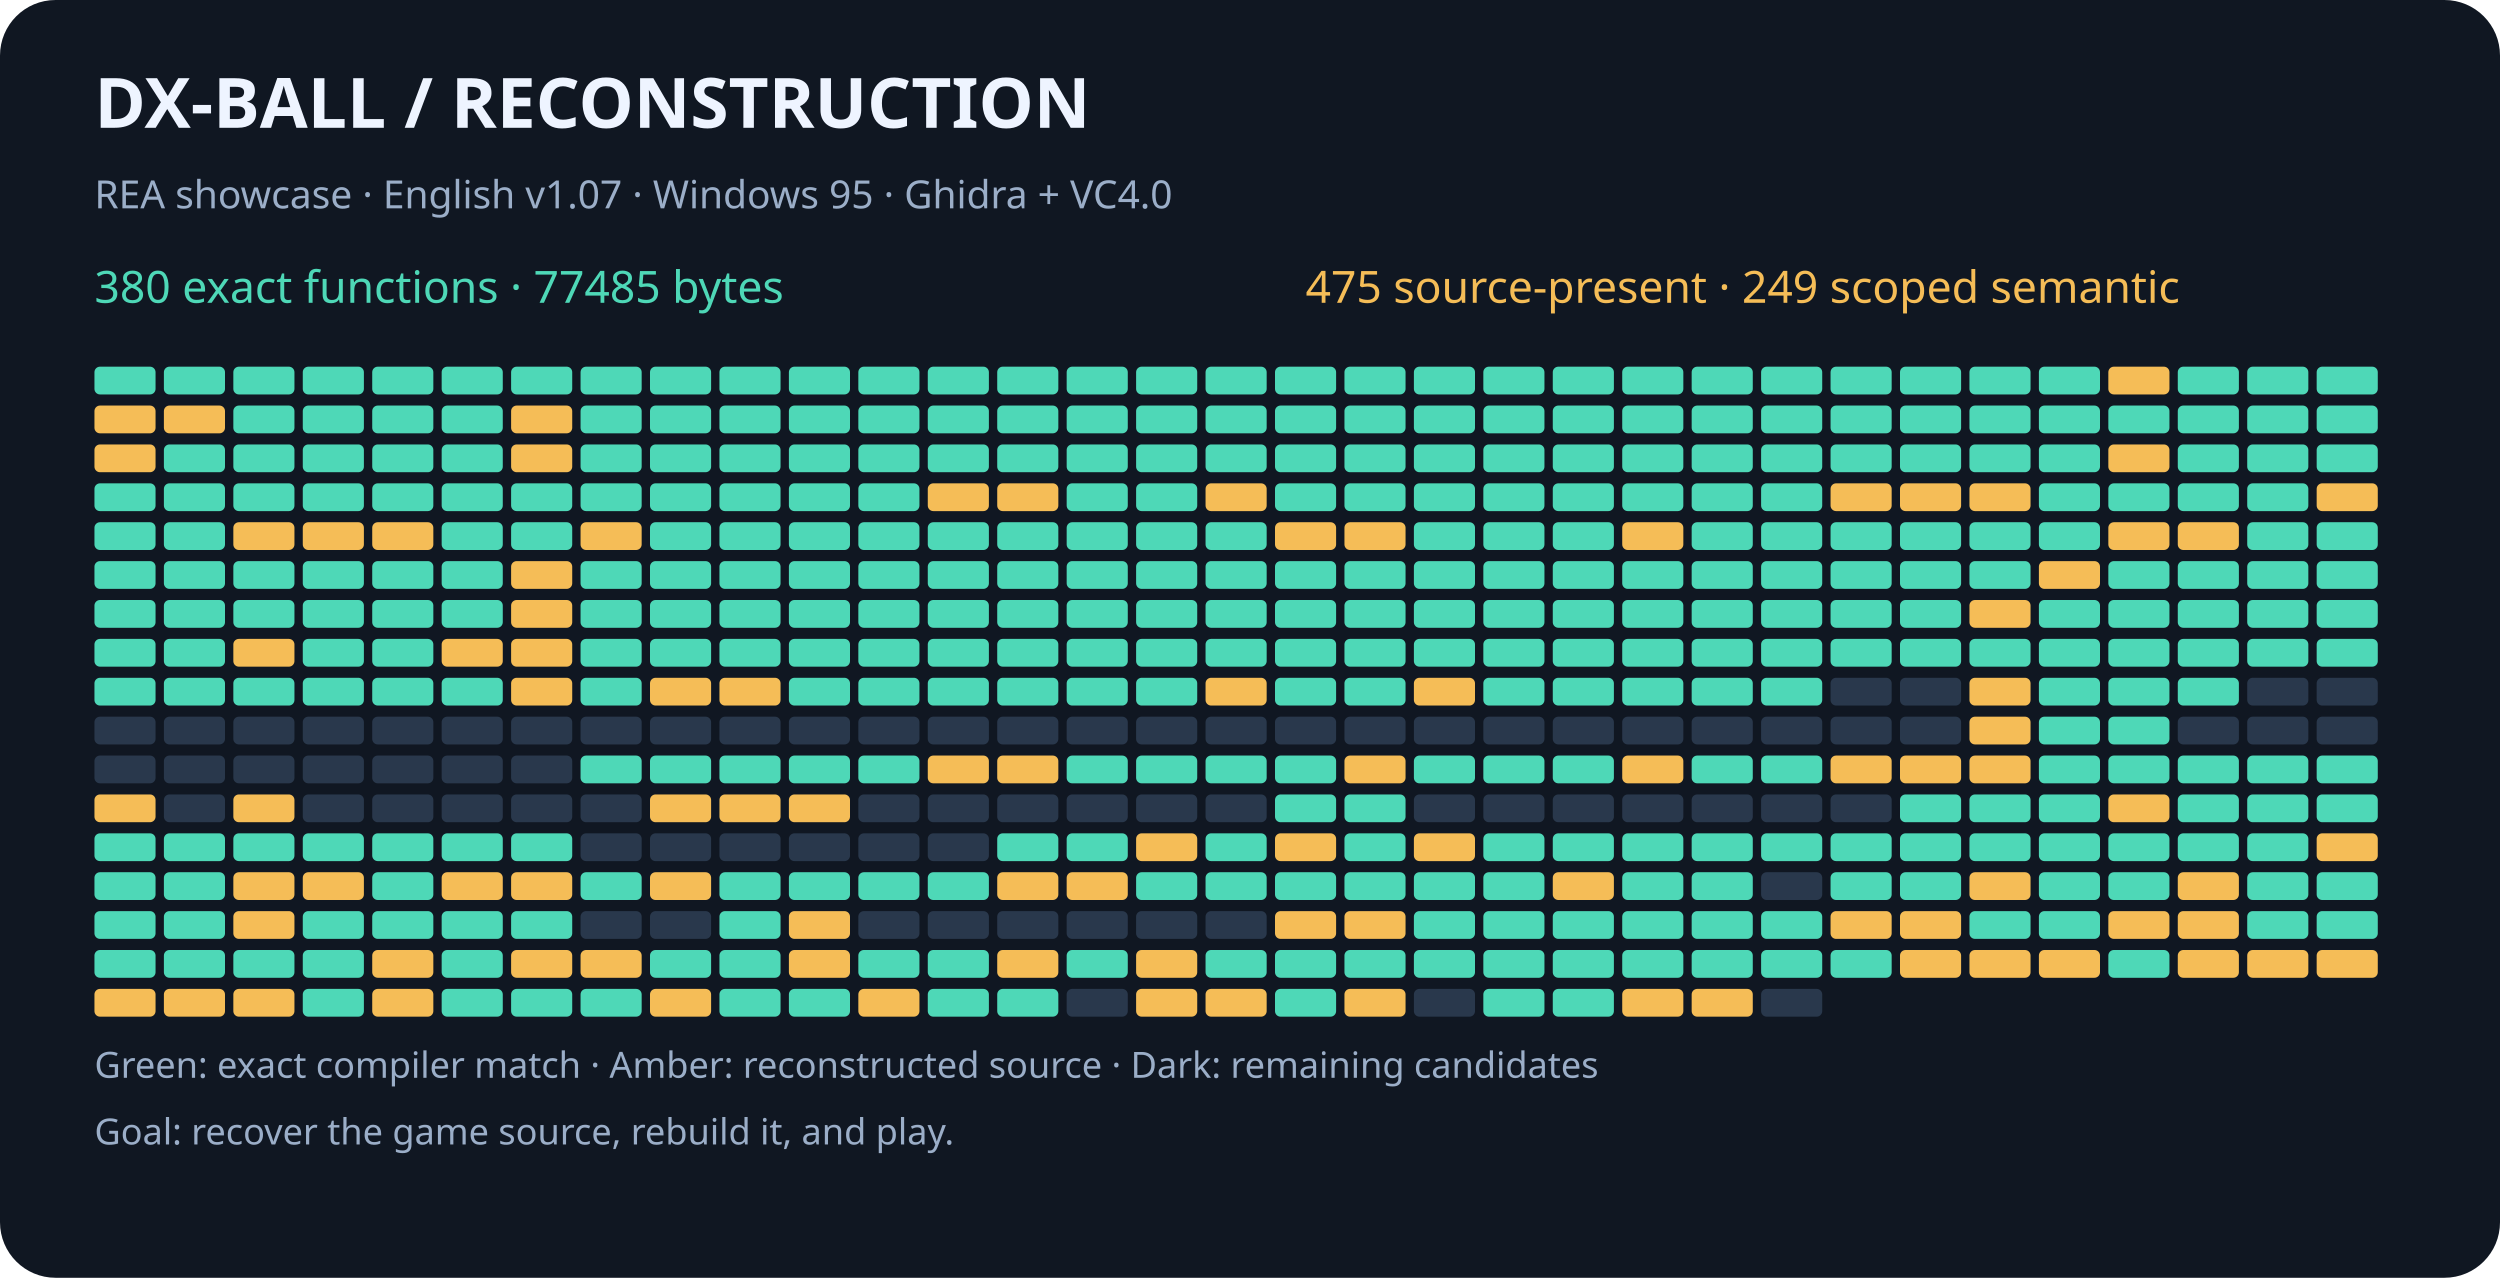
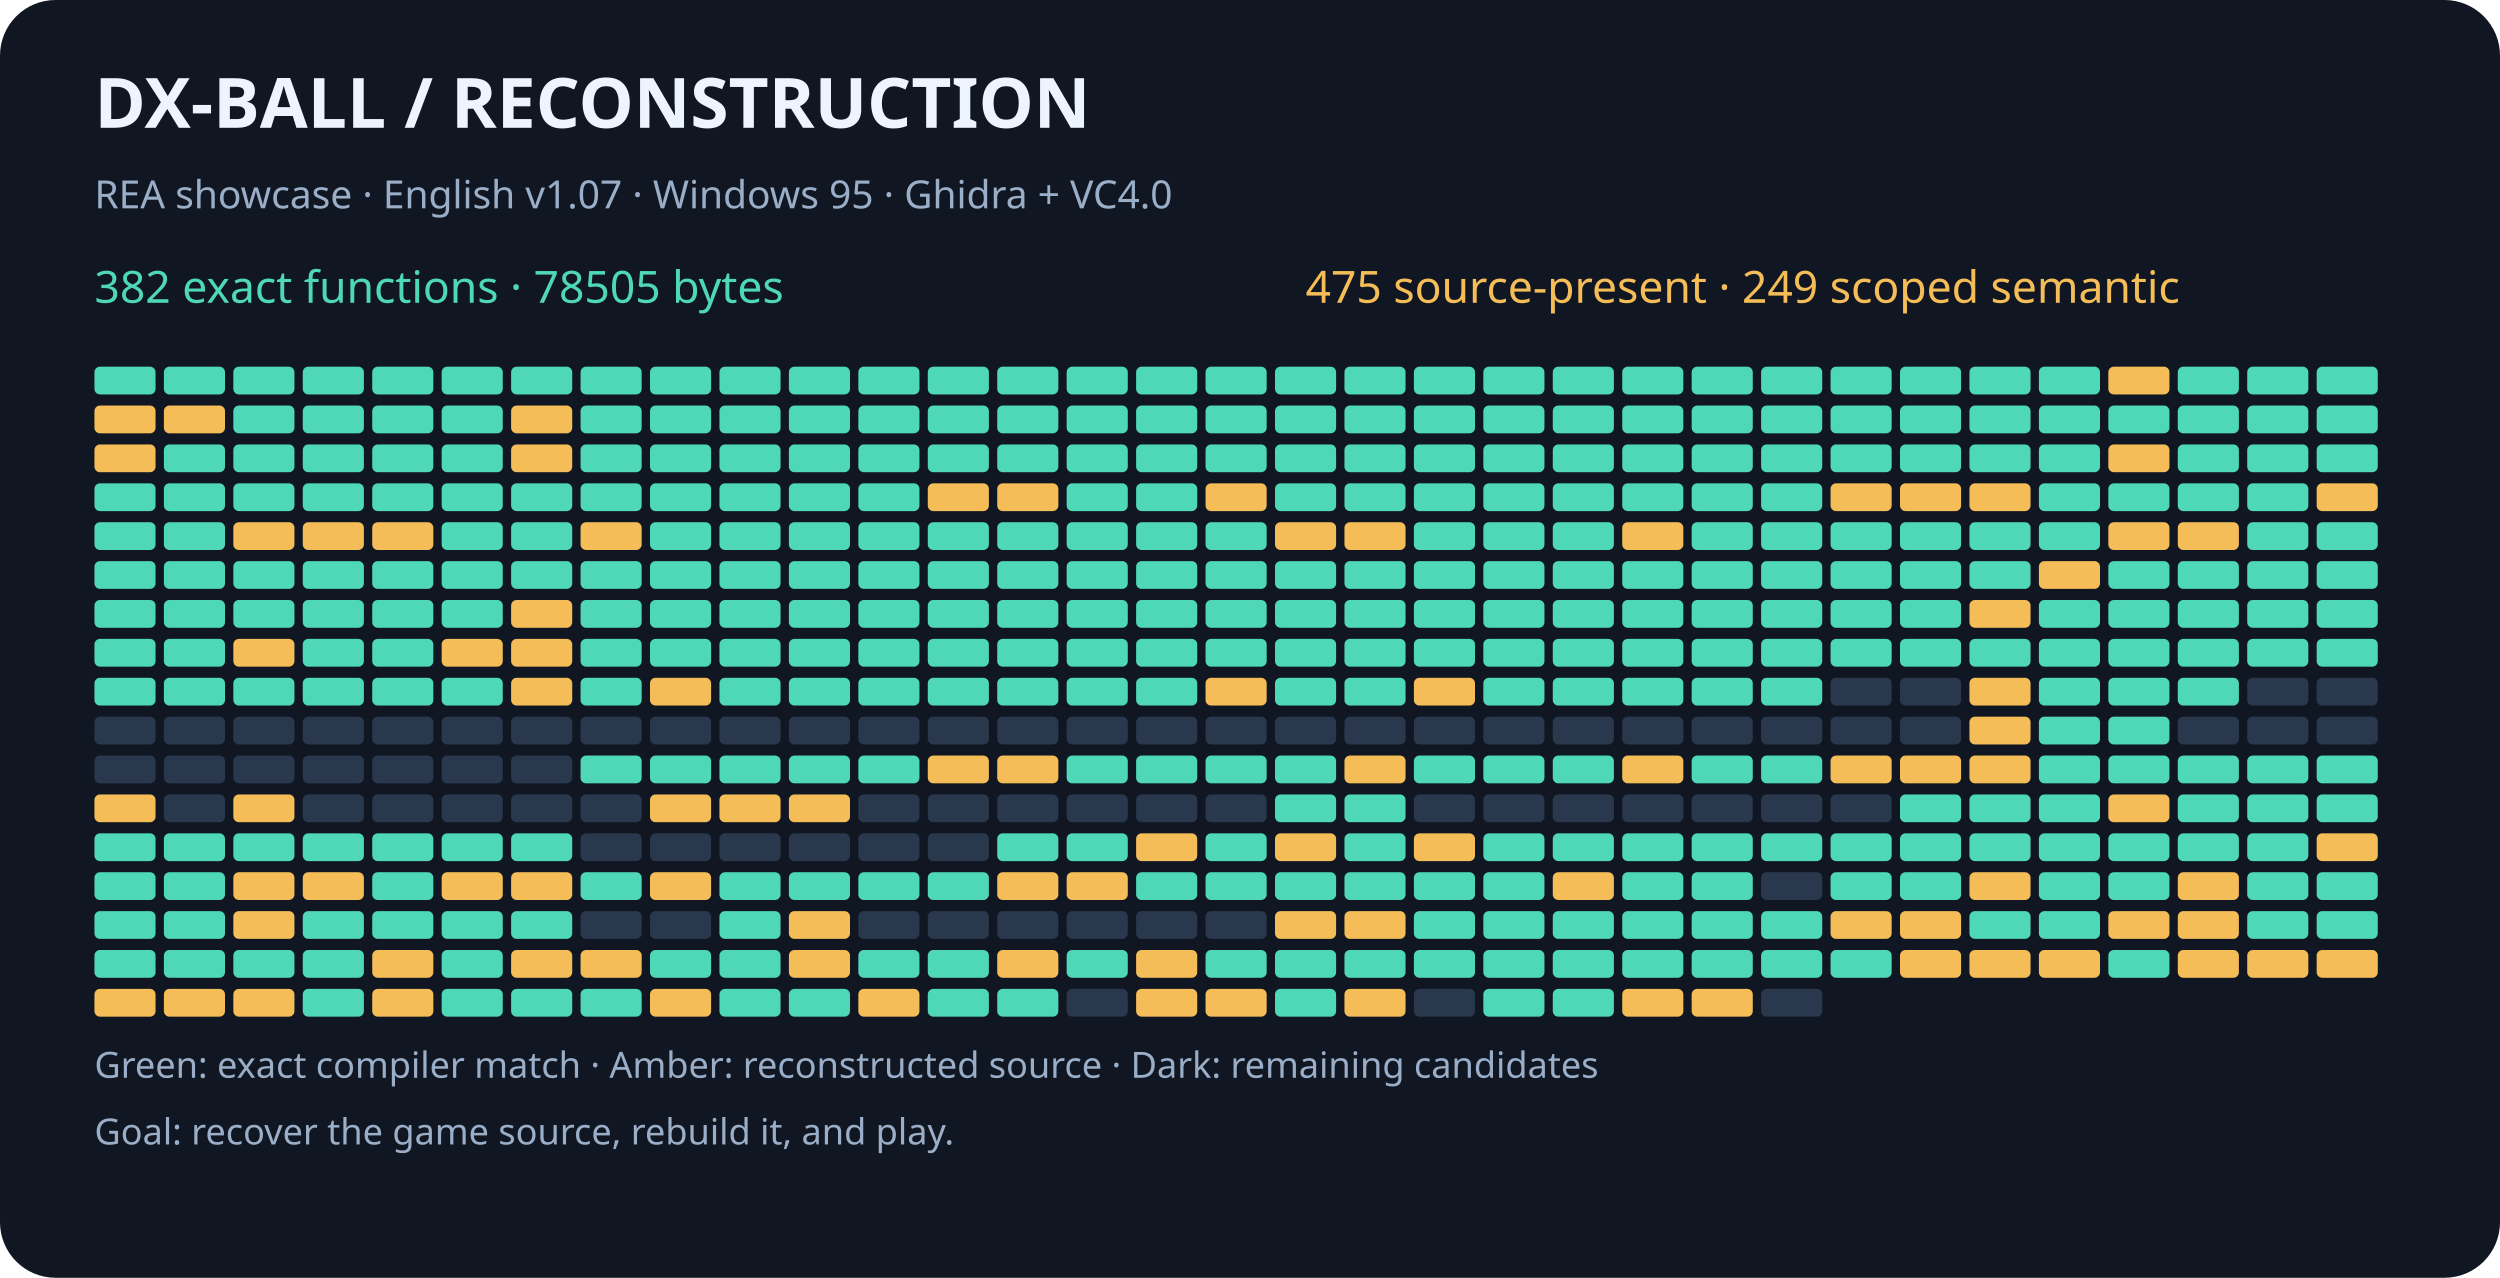
<svg xmlns="http://www.w3.org/2000/svg" width="900" height="460" viewBox="0 0 900 460" role="img" aria-labelledby="title desc">
  <rect width="900" height="460" rx="20" fill="#101722" />
  <g font-family="sans-serif">
    <text x="34" y="46" fill="#eef4ff" font-size="25" font-weight="bold">DX-BALL  /  RECONSTRUCTION</text>
    <text x="34" y="75" fill="#9baec8" font-size="14">REA showcase · English v1.07 · Windows 95 · Ghidra + VC4.0</text>
-     <text x="34" y="109" fill="#4ed8b7" font-size="16">380 exact functions · 77485 bytes</text>
+     <text x="34" y="109" fill="#4ed8b7" font-size="16">382 exact functions · 78505 bytes</text>
    <text x="470" y="109" fill="#f5bd57" font-size="16">475 source-present · 249 scoped semantic</text>
    <rect x="34" y="132" width="22" height="10" rx="2" fill="#4ed8b7" />
    <rect x="59" y="132" width="22" height="10" rx="2" fill="#4ed8b7" />
    <rect x="84" y="132" width="22" height="10" rx="2" fill="#4ed8b7" />
    <rect x="109" y="132" width="22" height="10" rx="2" fill="#4ed8b7" />
    <rect x="134" y="132" width="22" height="10" rx="2" fill="#4ed8b7" />
    <rect x="159" y="132" width="22" height="10" rx="2" fill="#4ed8b7" />
    <rect x="184" y="132" width="22" height="10" rx="2" fill="#4ed8b7" />
    <rect x="209" y="132" width="22" height="10" rx="2" fill="#4ed8b7" />
    <rect x="234" y="132" width="22" height="10" rx="2" fill="#4ed8b7" />
    <rect x="259" y="132" width="22" height="10" rx="2" fill="#4ed8b7" />
    <rect x="284" y="132" width="22" height="10" rx="2" fill="#4ed8b7" />
    <rect x="309" y="132" width="22" height="10" rx="2" fill="#4ed8b7" />
    <rect x="334" y="132" width="22" height="10" rx="2" fill="#4ed8b7" />
    <rect x="359" y="132" width="22" height="10" rx="2" fill="#4ed8b7" />
    <rect x="384" y="132" width="22" height="10" rx="2" fill="#4ed8b7" />
    <rect x="409" y="132" width="22" height="10" rx="2" fill="#4ed8b7" />
    <rect x="434" y="132" width="22" height="10" rx="2" fill="#4ed8b7" />
    <rect x="459" y="132" width="22" height="10" rx="2" fill="#4ed8b7" />
    <rect x="484" y="132" width="22" height="10" rx="2" fill="#4ed8b7" />
    <rect x="509" y="132" width="22" height="10" rx="2" fill="#4ed8b7" />
    <rect x="534" y="132" width="22" height="10" rx="2" fill="#4ed8b7" />
    <rect x="559" y="132" width="22" height="10" rx="2" fill="#4ed8b7" />
    <rect x="584" y="132" width="22" height="10" rx="2" fill="#4ed8b7" />
    <rect x="609" y="132" width="22" height="10" rx="2" fill="#4ed8b7" />
    <rect x="634" y="132" width="22" height="10" rx="2" fill="#4ed8b7" />
    <rect x="659" y="132" width="22" height="10" rx="2" fill="#4ed8b7" />
    <rect x="684" y="132" width="22" height="10" rx="2" fill="#4ed8b7" />
    <rect x="709" y="132" width="22" height="10" rx="2" fill="#4ed8b7" />
    <rect x="734" y="132" width="22" height="10" rx="2" fill="#4ed8b7" />
    <rect x="759" y="132" width="22" height="10" rx="2" fill="#f5bd57" />
    <rect x="784" y="132" width="22" height="10" rx="2" fill="#4ed8b7" />
    <rect x="809" y="132" width="22" height="10" rx="2" fill="#4ed8b7" />
    <rect x="834" y="132" width="22" height="10" rx="2" fill="#4ed8b7" />
    <rect x="34" y="146" width="22" height="10" rx="2" fill="#f5bd57" />
    <rect x="59" y="146" width="22" height="10" rx="2" fill="#f5bd57" />
    <rect x="84" y="146" width="22" height="10" rx="2" fill="#4ed8b7" />
    <rect x="109" y="146" width="22" height="10" rx="2" fill="#4ed8b7" />
    <rect x="134" y="146" width="22" height="10" rx="2" fill="#4ed8b7" />
    <rect x="159" y="146" width="22" height="10" rx="2" fill="#4ed8b7" />
    <rect x="184" y="146" width="22" height="10" rx="2" fill="#f5bd57" />
    <rect x="209" y="146" width="22" height="10" rx="2" fill="#4ed8b7" />
    <rect x="234" y="146" width="22" height="10" rx="2" fill="#4ed8b7" />
    <rect x="259" y="146" width="22" height="10" rx="2" fill="#4ed8b7" />
    <rect x="284" y="146" width="22" height="10" rx="2" fill="#4ed8b7" />
    <rect x="309" y="146" width="22" height="10" rx="2" fill="#4ed8b7" />
    <rect x="334" y="146" width="22" height="10" rx="2" fill="#4ed8b7" />
    <rect x="359" y="146" width="22" height="10" rx="2" fill="#4ed8b7" />
    <rect x="384" y="146" width="22" height="10" rx="2" fill="#4ed8b7" />
    <rect x="409" y="146" width="22" height="10" rx="2" fill="#4ed8b7" />
    <rect x="434" y="146" width="22" height="10" rx="2" fill="#4ed8b7" />
    <rect x="459" y="146" width="22" height="10" rx="2" fill="#4ed8b7" />
    <rect x="484" y="146" width="22" height="10" rx="2" fill="#4ed8b7" />
    <rect x="509" y="146" width="22" height="10" rx="2" fill="#4ed8b7" />
    <rect x="534" y="146" width="22" height="10" rx="2" fill="#4ed8b7" />
    <rect x="559" y="146" width="22" height="10" rx="2" fill="#4ed8b7" />
    <rect x="584" y="146" width="22" height="10" rx="2" fill="#4ed8b7" />
    <rect x="609" y="146" width="22" height="10" rx="2" fill="#4ed8b7" />
    <rect x="634" y="146" width="22" height="10" rx="2" fill="#4ed8b7" />
    <rect x="659" y="146" width="22" height="10" rx="2" fill="#4ed8b7" />
    <rect x="684" y="146" width="22" height="10" rx="2" fill="#4ed8b7" />
    <rect x="709" y="146" width="22" height="10" rx="2" fill="#4ed8b7" />
    <rect x="734" y="146" width="22" height="10" rx="2" fill="#4ed8b7" />
    <rect x="759" y="146" width="22" height="10" rx="2" fill="#4ed8b7" />
    <rect x="784" y="146" width="22" height="10" rx="2" fill="#4ed8b7" />
    <rect x="809" y="146" width="22" height="10" rx="2" fill="#4ed8b7" />
    <rect x="834" y="146" width="22" height="10" rx="2" fill="#4ed8b7" />
    <rect x="34" y="160" width="22" height="10" rx="2" fill="#f5bd57" />
    <rect x="59" y="160" width="22" height="10" rx="2" fill="#4ed8b7" />
    <rect x="84" y="160" width="22" height="10" rx="2" fill="#4ed8b7" />
    <rect x="109" y="160" width="22" height="10" rx="2" fill="#4ed8b7" />
    <rect x="134" y="160" width="22" height="10" rx="2" fill="#4ed8b7" />
    <rect x="159" y="160" width="22" height="10" rx="2" fill="#4ed8b7" />
    <rect x="184" y="160" width="22" height="10" rx="2" fill="#f5bd57" />
    <rect x="209" y="160" width="22" height="10" rx="2" fill="#4ed8b7" />
    <rect x="234" y="160" width="22" height="10" rx="2" fill="#4ed8b7" />
    <rect x="259" y="160" width="22" height="10" rx="2" fill="#4ed8b7" />
    <rect x="284" y="160" width="22" height="10" rx="2" fill="#4ed8b7" />
    <rect x="309" y="160" width="22" height="10" rx="2" fill="#4ed8b7" />
    <rect x="334" y="160" width="22" height="10" rx="2" fill="#4ed8b7" />
    <rect x="359" y="160" width="22" height="10" rx="2" fill="#4ed8b7" />
    <rect x="384" y="160" width="22" height="10" rx="2" fill="#4ed8b7" />
    <rect x="409" y="160" width="22" height="10" rx="2" fill="#4ed8b7" />
    <rect x="434" y="160" width="22" height="10" rx="2" fill="#4ed8b7" />
    <rect x="459" y="160" width="22" height="10" rx="2" fill="#4ed8b7" />
    <rect x="484" y="160" width="22" height="10" rx="2" fill="#4ed8b7" />
    <rect x="509" y="160" width="22" height="10" rx="2" fill="#4ed8b7" />
    <rect x="534" y="160" width="22" height="10" rx="2" fill="#4ed8b7" />
    <rect x="559" y="160" width="22" height="10" rx="2" fill="#4ed8b7" />
    <rect x="584" y="160" width="22" height="10" rx="2" fill="#4ed8b7" />
    <rect x="609" y="160" width="22" height="10" rx="2" fill="#4ed8b7" />
    <rect x="634" y="160" width="22" height="10" rx="2" fill="#4ed8b7" />
    <rect x="659" y="160" width="22" height="10" rx="2" fill="#4ed8b7" />
    <rect x="684" y="160" width="22" height="10" rx="2" fill="#4ed8b7" />
    <rect x="709" y="160" width="22" height="10" rx="2" fill="#4ed8b7" />
    <rect x="734" y="160" width="22" height="10" rx="2" fill="#4ed8b7" />
    <rect x="759" y="160" width="22" height="10" rx="2" fill="#f5bd57" />
    <rect x="784" y="160" width="22" height="10" rx="2" fill="#4ed8b7" />
    <rect x="809" y="160" width="22" height="10" rx="2" fill="#4ed8b7" />
    <rect x="834" y="160" width="22" height="10" rx="2" fill="#4ed8b7" />
    <rect x="34" y="174" width="22" height="10" rx="2" fill="#4ed8b7" />
    <rect x="59" y="174" width="22" height="10" rx="2" fill="#4ed8b7" />
    <rect x="84" y="174" width="22" height="10" rx="2" fill="#4ed8b7" />
    <rect x="109" y="174" width="22" height="10" rx="2" fill="#4ed8b7" />
    <rect x="134" y="174" width="22" height="10" rx="2" fill="#4ed8b7" />
    <rect x="159" y="174" width="22" height="10" rx="2" fill="#4ed8b7" />
    <rect x="184" y="174" width="22" height="10" rx="2" fill="#4ed8b7" />
    <rect x="209" y="174" width="22" height="10" rx="2" fill="#4ed8b7" />
    <rect x="234" y="174" width="22" height="10" rx="2" fill="#4ed8b7" />
    <rect x="259" y="174" width="22" height="10" rx="2" fill="#4ed8b7" />
    <rect x="284" y="174" width="22" height="10" rx="2" fill="#4ed8b7" />
    <rect x="309" y="174" width="22" height="10" rx="2" fill="#4ed8b7" />
    <rect x="334" y="174" width="22" height="10" rx="2" fill="#f5bd57" />
    <rect x="359" y="174" width="22" height="10" rx="2" fill="#f5bd57" />
    <rect x="384" y="174" width="22" height="10" rx="2" fill="#4ed8b7" />
    <rect x="409" y="174" width="22" height="10" rx="2" fill="#4ed8b7" />
    <rect x="434" y="174" width="22" height="10" rx="2" fill="#f5bd57" />
    <rect x="459" y="174" width="22" height="10" rx="2" fill="#4ed8b7" />
    <rect x="484" y="174" width="22" height="10" rx="2" fill="#4ed8b7" />
    <rect x="509" y="174" width="22" height="10" rx="2" fill="#4ed8b7" />
    <rect x="534" y="174" width="22" height="10" rx="2" fill="#4ed8b7" />
    <rect x="559" y="174" width="22" height="10" rx="2" fill="#4ed8b7" />
    <rect x="584" y="174" width="22" height="10" rx="2" fill="#4ed8b7" />
    <rect x="609" y="174" width="22" height="10" rx="2" fill="#4ed8b7" />
    <rect x="634" y="174" width="22" height="10" rx="2" fill="#4ed8b7" />
    <rect x="659" y="174" width="22" height="10" rx="2" fill="#f5bd57" />
    <rect x="684" y="174" width="22" height="10" rx="2" fill="#f5bd57" />
    <rect x="709" y="174" width="22" height="10" rx="2" fill="#f5bd57" />
    <rect x="734" y="174" width="22" height="10" rx="2" fill="#4ed8b7" />
    <rect x="759" y="174" width="22" height="10" rx="2" fill="#4ed8b7" />
    <rect x="784" y="174" width="22" height="10" rx="2" fill="#4ed8b7" />
    <rect x="809" y="174" width="22" height="10" rx="2" fill="#4ed8b7" />
    <rect x="834" y="174" width="22" height="10" rx="2" fill="#f5bd57" />
    <rect x="34" y="188" width="22" height="10" rx="2" fill="#4ed8b7" />
    <rect x="59" y="188" width="22" height="10" rx="2" fill="#4ed8b7" />
    <rect x="84" y="188" width="22" height="10" rx="2" fill="#f5bd57" />
    <rect x="109" y="188" width="22" height="10" rx="2" fill="#f5bd57" />
    <rect x="134" y="188" width="22" height="10" rx="2" fill="#f5bd57" />
    <rect x="159" y="188" width="22" height="10" rx="2" fill="#4ed8b7" />
    <rect x="184" y="188" width="22" height="10" rx="2" fill="#4ed8b7" />
    <rect x="209" y="188" width="22" height="10" rx="2" fill="#f5bd57" />
    <rect x="234" y="188" width="22" height="10" rx="2" fill="#4ed8b7" />
    <rect x="259" y="188" width="22" height="10" rx="2" fill="#4ed8b7" />
    <rect x="284" y="188" width="22" height="10" rx="2" fill="#4ed8b7" />
    <rect x="309" y="188" width="22" height="10" rx="2" fill="#4ed8b7" />
    <rect x="334" y="188" width="22" height="10" rx="2" fill="#4ed8b7" />
    <rect x="359" y="188" width="22" height="10" rx="2" fill="#4ed8b7" />
    <rect x="384" y="188" width="22" height="10" rx="2" fill="#4ed8b7" />
    <rect x="409" y="188" width="22" height="10" rx="2" fill="#4ed8b7" />
    <rect x="434" y="188" width="22" height="10" rx="2" fill="#4ed8b7" />
    <rect x="459" y="188" width="22" height="10" rx="2" fill="#f5bd57" />
    <rect x="484" y="188" width="22" height="10" rx="2" fill="#f5bd57" />
    <rect x="509" y="188" width="22" height="10" rx="2" fill="#4ed8b7" />
    <rect x="534" y="188" width="22" height="10" rx="2" fill="#4ed8b7" />
    <rect x="559" y="188" width="22" height="10" rx="2" fill="#4ed8b7" />
    <rect x="584" y="188" width="22" height="10" rx="2" fill="#f5bd57" />
    <rect x="609" y="188" width="22" height="10" rx="2" fill="#4ed8b7" />
    <rect x="634" y="188" width="22" height="10" rx="2" fill="#4ed8b7" />
    <rect x="659" y="188" width="22" height="10" rx="2" fill="#4ed8b7" />
    <rect x="684" y="188" width="22" height="10" rx="2" fill="#4ed8b7" />
    <rect x="709" y="188" width="22" height="10" rx="2" fill="#4ed8b7" />
    <rect x="734" y="188" width="22" height="10" rx="2" fill="#4ed8b7" />
    <rect x="759" y="188" width="22" height="10" rx="2" fill="#f5bd57" />
    <rect x="784" y="188" width="22" height="10" rx="2" fill="#f5bd57" />
    <rect x="809" y="188" width="22" height="10" rx="2" fill="#4ed8b7" />
    <rect x="834" y="188" width="22" height="10" rx="2" fill="#4ed8b7" />
    <rect x="34" y="202" width="22" height="10" rx="2" fill="#4ed8b7" />
    <rect x="59" y="202" width="22" height="10" rx="2" fill="#4ed8b7" />
    <rect x="84" y="202" width="22" height="10" rx="2" fill="#4ed8b7" />
    <rect x="109" y="202" width="22" height="10" rx="2" fill="#4ed8b7" />
    <rect x="134" y="202" width="22" height="10" rx="2" fill="#4ed8b7" />
    <rect x="159" y="202" width="22" height="10" rx="2" fill="#4ed8b7" />
-     <rect x="184" y="202" width="22" height="10" rx="2" fill="#f5bd57" />
+     <rect x="184" y="202" width="22" height="10" rx="2" fill="#4ed8b7" />
    <rect x="209" y="202" width="22" height="10" rx="2" fill="#4ed8b7" />
    <rect x="234" y="202" width="22" height="10" rx="2" fill="#4ed8b7" />
    <rect x="259" y="202" width="22" height="10" rx="2" fill="#4ed8b7" />
    <rect x="284" y="202" width="22" height="10" rx="2" fill="#4ed8b7" />
    <rect x="309" y="202" width="22" height="10" rx="2" fill="#4ed8b7" />
    <rect x="334" y="202" width="22" height="10" rx="2" fill="#4ed8b7" />
    <rect x="359" y="202" width="22" height="10" rx="2" fill="#4ed8b7" />
    <rect x="384" y="202" width="22" height="10" rx="2" fill="#4ed8b7" />
    <rect x="409" y="202" width="22" height="10" rx="2" fill="#4ed8b7" />
    <rect x="434" y="202" width="22" height="10" rx="2" fill="#4ed8b7" />
    <rect x="459" y="202" width="22" height="10" rx="2" fill="#4ed8b7" />
    <rect x="484" y="202" width="22" height="10" rx="2" fill="#4ed8b7" />
    <rect x="509" y="202" width="22" height="10" rx="2" fill="#4ed8b7" />
    <rect x="534" y="202" width="22" height="10" rx="2" fill="#4ed8b7" />
    <rect x="559" y="202" width="22" height="10" rx="2" fill="#4ed8b7" />
    <rect x="584" y="202" width="22" height="10" rx="2" fill="#4ed8b7" />
    <rect x="609" y="202" width="22" height="10" rx="2" fill="#4ed8b7" />
    <rect x="634" y="202" width="22" height="10" rx="2" fill="#4ed8b7" />
    <rect x="659" y="202" width="22" height="10" rx="2" fill="#4ed8b7" />
    <rect x="684" y="202" width="22" height="10" rx="2" fill="#4ed8b7" />
    <rect x="709" y="202" width="22" height="10" rx="2" fill="#4ed8b7" />
    <rect x="734" y="202" width="22" height="10" rx="2" fill="#f5bd57" />
    <rect x="759" y="202" width="22" height="10" rx="2" fill="#4ed8b7" />
    <rect x="784" y="202" width="22" height="10" rx="2" fill="#4ed8b7" />
    <rect x="809" y="202" width="22" height="10" rx="2" fill="#4ed8b7" />
    <rect x="834" y="202" width="22" height="10" rx="2" fill="#4ed8b7" />
    <rect x="34" y="216" width="22" height="10" rx="2" fill="#4ed8b7" />
    <rect x="59" y="216" width="22" height="10" rx="2" fill="#4ed8b7" />
    <rect x="84" y="216" width="22" height="10" rx="2" fill="#4ed8b7" />
    <rect x="109" y="216" width="22" height="10" rx="2" fill="#4ed8b7" />
    <rect x="134" y="216" width="22" height="10" rx="2" fill="#4ed8b7" />
    <rect x="159" y="216" width="22" height="10" rx="2" fill="#4ed8b7" />
    <rect x="184" y="216" width="22" height="10" rx="2" fill="#f5bd57" />
    <rect x="209" y="216" width="22" height="10" rx="2" fill="#4ed8b7" />
    <rect x="234" y="216" width="22" height="10" rx="2" fill="#4ed8b7" />
    <rect x="259" y="216" width="22" height="10" rx="2" fill="#4ed8b7" />
    <rect x="284" y="216" width="22" height="10" rx="2" fill="#4ed8b7" />
    <rect x="309" y="216" width="22" height="10" rx="2" fill="#4ed8b7" />
    <rect x="334" y="216" width="22" height="10" rx="2" fill="#4ed8b7" />
    <rect x="359" y="216" width="22" height="10" rx="2" fill="#4ed8b7" />
    <rect x="384" y="216" width="22" height="10" rx="2" fill="#4ed8b7" />
    <rect x="409" y="216" width="22" height="10" rx="2" fill="#4ed8b7" />
    <rect x="434" y="216" width="22" height="10" rx="2" fill="#4ed8b7" />
    <rect x="459" y="216" width="22" height="10" rx="2" fill="#4ed8b7" />
    <rect x="484" y="216" width="22" height="10" rx="2" fill="#4ed8b7" />
    <rect x="509" y="216" width="22" height="10" rx="2" fill="#4ed8b7" />
    <rect x="534" y="216" width="22" height="10" rx="2" fill="#4ed8b7" />
    <rect x="559" y="216" width="22" height="10" rx="2" fill="#4ed8b7" />
    <rect x="584" y="216" width="22" height="10" rx="2" fill="#4ed8b7" />
    <rect x="609" y="216" width="22" height="10" rx="2" fill="#4ed8b7" />
    <rect x="634" y="216" width="22" height="10" rx="2" fill="#4ed8b7" />
    <rect x="659" y="216" width="22" height="10" rx="2" fill="#4ed8b7" />
    <rect x="684" y="216" width="22" height="10" rx="2" fill="#4ed8b7" />
    <rect x="709" y="216" width="22" height="10" rx="2" fill="#f5bd57" />
    <rect x="734" y="216" width="22" height="10" rx="2" fill="#4ed8b7" />
    <rect x="759" y="216" width="22" height="10" rx="2" fill="#4ed8b7" />
    <rect x="784" y="216" width="22" height="10" rx="2" fill="#4ed8b7" />
    <rect x="809" y="216" width="22" height="10" rx="2" fill="#4ed8b7" />
    <rect x="834" y="216" width="22" height="10" rx="2" fill="#4ed8b7" />
    <rect x="34" y="230" width="22" height="10" rx="2" fill="#4ed8b7" />
    <rect x="59" y="230" width="22" height="10" rx="2" fill="#4ed8b7" />
    <rect x="84" y="230" width="22" height="10" rx="2" fill="#f5bd57" />
    <rect x="109" y="230" width="22" height="10" rx="2" fill="#4ed8b7" />
    <rect x="134" y="230" width="22" height="10" rx="2" fill="#4ed8b7" />
    <rect x="159" y="230" width="22" height="10" rx="2" fill="#f5bd57" />
    <rect x="184" y="230" width="22" height="10" rx="2" fill="#f5bd57" />
    <rect x="209" y="230" width="22" height="10" rx="2" fill="#4ed8b7" />
    <rect x="234" y="230" width="22" height="10" rx="2" fill="#4ed8b7" />
    <rect x="259" y="230" width="22" height="10" rx="2" fill="#4ed8b7" />
    <rect x="284" y="230" width="22" height="10" rx="2" fill="#4ed8b7" />
    <rect x="309" y="230" width="22" height="10" rx="2" fill="#4ed8b7" />
    <rect x="334" y="230" width="22" height="10" rx="2" fill="#4ed8b7" />
    <rect x="359" y="230" width="22" height="10" rx="2" fill="#4ed8b7" />
    <rect x="384" y="230" width="22" height="10" rx="2" fill="#4ed8b7" />
    <rect x="409" y="230" width="22" height="10" rx="2" fill="#4ed8b7" />
    <rect x="434" y="230" width="22" height="10" rx="2" fill="#4ed8b7" />
    <rect x="459" y="230" width="22" height="10" rx="2" fill="#4ed8b7" />
    <rect x="484" y="230" width="22" height="10" rx="2" fill="#4ed8b7" />
    <rect x="509" y="230" width="22" height="10" rx="2" fill="#4ed8b7" />
    <rect x="534" y="230" width="22" height="10" rx="2" fill="#4ed8b7" />
    <rect x="559" y="230" width="22" height="10" rx="2" fill="#4ed8b7" />
    <rect x="584" y="230" width="22" height="10" rx="2" fill="#4ed8b7" />
    <rect x="609" y="230" width="22" height="10" rx="2" fill="#4ed8b7" />
    <rect x="634" y="230" width="22" height="10" rx="2" fill="#4ed8b7" />
    <rect x="659" y="230" width="22" height="10" rx="2" fill="#4ed8b7" />
    <rect x="684" y="230" width="22" height="10" rx="2" fill="#4ed8b7" />
    <rect x="709" y="230" width="22" height="10" rx="2" fill="#4ed8b7" />
    <rect x="734" y="230" width="22" height="10" rx="2" fill="#4ed8b7" />
    <rect x="759" y="230" width="22" height="10" rx="2" fill="#4ed8b7" />
    <rect x="784" y="230" width="22" height="10" rx="2" fill="#4ed8b7" />
    <rect x="809" y="230" width="22" height="10" rx="2" fill="#4ed8b7" />
    <rect x="834" y="230" width="22" height="10" rx="2" fill="#4ed8b7" />
    <rect x="34" y="244" width="22" height="10" rx="2" fill="#4ed8b7" />
    <rect x="59" y="244" width="22" height="10" rx="2" fill="#4ed8b7" />
    <rect x="84" y="244" width="22" height="10" rx="2" fill="#4ed8b7" />
    <rect x="109" y="244" width="22" height="10" rx="2" fill="#4ed8b7" />
    <rect x="134" y="244" width="22" height="10" rx="2" fill="#4ed8b7" />
    <rect x="159" y="244" width="22" height="10" rx="2" fill="#4ed8b7" />
    <rect x="184" y="244" width="22" height="10" rx="2" fill="#f5bd57" />
    <rect x="209" y="244" width="22" height="10" rx="2" fill="#4ed8b7" />
    <rect x="234" y="244" width="22" height="10" rx="2" fill="#f5bd57" />
-     <rect x="259" y="244" width="22" height="10" rx="2" fill="#f5bd57" />
+     <rect x="259" y="244" width="22" height="10" rx="2" fill="#4ed8b7" />
    <rect x="284" y="244" width="22" height="10" rx="2" fill="#4ed8b7" />
    <rect x="309" y="244" width="22" height="10" rx="2" fill="#4ed8b7" />
    <rect x="334" y="244" width="22" height="10" rx="2" fill="#4ed8b7" />
    <rect x="359" y="244" width="22" height="10" rx="2" fill="#4ed8b7" />
    <rect x="384" y="244" width="22" height="10" rx="2" fill="#4ed8b7" />
    <rect x="409" y="244" width="22" height="10" rx="2" fill="#4ed8b7" />
    <rect x="434" y="244" width="22" height="10" rx="2" fill="#f5bd57" />
    <rect x="459" y="244" width="22" height="10" rx="2" fill="#4ed8b7" />
    <rect x="484" y="244" width="22" height="10" rx="2" fill="#4ed8b7" />
    <rect x="509" y="244" width="22" height="10" rx="2" fill="#f5bd57" />
    <rect x="534" y="244" width="22" height="10" rx="2" fill="#4ed8b7" />
    <rect x="559" y="244" width="22" height="10" rx="2" fill="#4ed8b7" />
    <rect x="584" y="244" width="22" height="10" rx="2" fill="#4ed8b7" />
    <rect x="609" y="244" width="22" height="10" rx="2" fill="#4ed8b7" />
    <rect x="634" y="244" width="22" height="10" rx="2" fill="#4ed8b7" />
    <rect x="659" y="244" width="22" height="10" rx="2" fill="#29384c" />
    <rect x="684" y="244" width="22" height="10" rx="2" fill="#29384c" />
    <rect x="709" y="244" width="22" height="10" rx="2" fill="#f5bd57" />
    <rect x="734" y="244" width="22" height="10" rx="2" fill="#4ed8b7" />
    <rect x="759" y="244" width="22" height="10" rx="2" fill="#4ed8b7" />
    <rect x="784" y="244" width="22" height="10" rx="2" fill="#4ed8b7" />
    <rect x="809" y="244" width="22" height="10" rx="2" fill="#29384c" />
    <rect x="834" y="244" width="22" height="10" rx="2" fill="#29384c" />
    <rect x="34" y="258" width="22" height="10" rx="2" fill="#29384c" />
    <rect x="59" y="258" width="22" height="10" rx="2" fill="#29384c" />
    <rect x="84" y="258" width="22" height="10" rx="2" fill="#29384c" />
    <rect x="109" y="258" width="22" height="10" rx="2" fill="#29384c" />
    <rect x="134" y="258" width="22" height="10" rx="2" fill="#29384c" />
    <rect x="159" y="258" width="22" height="10" rx="2" fill="#29384c" />
    <rect x="184" y="258" width="22" height="10" rx="2" fill="#29384c" />
    <rect x="209" y="258" width="22" height="10" rx="2" fill="#29384c" />
    <rect x="234" y="258" width="22" height="10" rx="2" fill="#29384c" />
    <rect x="259" y="258" width="22" height="10" rx="2" fill="#29384c" />
    <rect x="284" y="258" width="22" height="10" rx="2" fill="#29384c" />
    <rect x="309" y="258" width="22" height="10" rx="2" fill="#29384c" />
    <rect x="334" y="258" width="22" height="10" rx="2" fill="#29384c" />
    <rect x="359" y="258" width="22" height="10" rx="2" fill="#29384c" />
    <rect x="384" y="258" width="22" height="10" rx="2" fill="#29384c" />
    <rect x="409" y="258" width="22" height="10" rx="2" fill="#29384c" />
    <rect x="434" y="258" width="22" height="10" rx="2" fill="#29384c" />
    <rect x="459" y="258" width="22" height="10" rx="2" fill="#29384c" />
    <rect x="484" y="258" width="22" height="10" rx="2" fill="#29384c" />
    <rect x="509" y="258" width="22" height="10" rx="2" fill="#29384c" />
    <rect x="534" y="258" width="22" height="10" rx="2" fill="#29384c" />
    <rect x="559" y="258" width="22" height="10" rx="2" fill="#29384c" />
    <rect x="584" y="258" width="22" height="10" rx="2" fill="#29384c" />
    <rect x="609" y="258" width="22" height="10" rx="2" fill="#29384c" />
    <rect x="634" y="258" width="22" height="10" rx="2" fill="#29384c" />
    <rect x="659" y="258" width="22" height="10" rx="2" fill="#29384c" />
    <rect x="684" y="258" width="22" height="10" rx="2" fill="#29384c" />
    <rect x="709" y="258" width="22" height="10" rx="2" fill="#f5bd57" />
    <rect x="734" y="258" width="22" height="10" rx="2" fill="#4ed8b7" />
    <rect x="759" y="258" width="22" height="10" rx="2" fill="#4ed8b7" />
    <rect x="784" y="258" width="22" height="10" rx="2" fill="#29384c" />
    <rect x="809" y="258" width="22" height="10" rx="2" fill="#29384c" />
    <rect x="834" y="258" width="22" height="10" rx="2" fill="#29384c" />
    <rect x="34" y="272" width="22" height="10" rx="2" fill="#29384c" />
    <rect x="59" y="272" width="22" height="10" rx="2" fill="#29384c" />
    <rect x="84" y="272" width="22" height="10" rx="2" fill="#29384c" />
    <rect x="109" y="272" width="22" height="10" rx="2" fill="#29384c" />
    <rect x="134" y="272" width="22" height="10" rx="2" fill="#29384c" />
    <rect x="159" y="272" width="22" height="10" rx="2" fill="#29384c" />
    <rect x="184" y="272" width="22" height="10" rx="2" fill="#29384c" />
    <rect x="209" y="272" width="22" height="10" rx="2" fill="#4ed8b7" />
    <rect x="234" y="272" width="22" height="10" rx="2" fill="#4ed8b7" />
    <rect x="259" y="272" width="22" height="10" rx="2" fill="#4ed8b7" />
    <rect x="284" y="272" width="22" height="10" rx="2" fill="#4ed8b7" />
    <rect x="309" y="272" width="22" height="10" rx="2" fill="#4ed8b7" />
    <rect x="334" y="272" width="22" height="10" rx="2" fill="#f5bd57" />
    <rect x="359" y="272" width="22" height="10" rx="2" fill="#f5bd57" />
    <rect x="384" y="272" width="22" height="10" rx="2" fill="#4ed8b7" />
    <rect x="409" y="272" width="22" height="10" rx="2" fill="#4ed8b7" />
    <rect x="434" y="272" width="22" height="10" rx="2" fill="#4ed8b7" />
    <rect x="459" y="272" width="22" height="10" rx="2" fill="#4ed8b7" />
    <rect x="484" y="272" width="22" height="10" rx="2" fill="#f5bd57" />
    <rect x="509" y="272" width="22" height="10" rx="2" fill="#4ed8b7" />
    <rect x="534" y="272" width="22" height="10" rx="2" fill="#4ed8b7" />
    <rect x="559" y="272" width="22" height="10" rx="2" fill="#4ed8b7" />
    <rect x="584" y="272" width="22" height="10" rx="2" fill="#f5bd57" />
    <rect x="609" y="272" width="22" height="10" rx="2" fill="#4ed8b7" />
    <rect x="634" y="272" width="22" height="10" rx="2" fill="#4ed8b7" />
    <rect x="659" y="272" width="22" height="10" rx="2" fill="#f5bd57" />
    <rect x="684" y="272" width="22" height="10" rx="2" fill="#f5bd57" />
    <rect x="709" y="272" width="22" height="10" rx="2" fill="#f5bd57" />
    <rect x="734" y="272" width="22" height="10" rx="2" fill="#4ed8b7" />
    <rect x="759" y="272" width="22" height="10" rx="2" fill="#4ed8b7" />
    <rect x="784" y="272" width="22" height="10" rx="2" fill="#4ed8b7" />
    <rect x="809" y="272" width="22" height="10" rx="2" fill="#4ed8b7" />
    <rect x="834" y="272" width="22" height="10" rx="2" fill="#4ed8b7" />
    <rect x="34" y="286" width="22" height="10" rx="2" fill="#f5bd57" />
    <rect x="59" y="286" width="22" height="10" rx="2" fill="#29384c" />
    <rect x="84" y="286" width="22" height="10" rx="2" fill="#f5bd57" />
    <rect x="109" y="286" width="22" height="10" rx="2" fill="#29384c" />
    <rect x="134" y="286" width="22" height="10" rx="2" fill="#29384c" />
    <rect x="159" y="286" width="22" height="10" rx="2" fill="#29384c" />
    <rect x="184" y="286" width="22" height="10" rx="2" fill="#29384c" />
    <rect x="209" y="286" width="22" height="10" rx="2" fill="#29384c" />
    <rect x="234" y="286" width="22" height="10" rx="2" fill="#f5bd57" />
    <rect x="259" y="286" width="22" height="10" rx="2" fill="#f5bd57" />
    <rect x="284" y="286" width="22" height="10" rx="2" fill="#f5bd57" />
    <rect x="309" y="286" width="22" height="10" rx="2" fill="#29384c" />
    <rect x="334" y="286" width="22" height="10" rx="2" fill="#29384c" />
    <rect x="359" y="286" width="22" height="10" rx="2" fill="#29384c" />
    <rect x="384" y="286" width="22" height="10" rx="2" fill="#29384c" />
    <rect x="409" y="286" width="22" height="10" rx="2" fill="#29384c" />
    <rect x="434" y="286" width="22" height="10" rx="2" fill="#29384c" />
    <rect x="459" y="286" width="22" height="10" rx="2" fill="#4ed8b7" />
    <rect x="484" y="286" width="22" height="10" rx="2" fill="#4ed8b7" />
    <rect x="509" y="286" width="22" height="10" rx="2" fill="#29384c" />
    <rect x="534" y="286" width="22" height="10" rx="2" fill="#29384c" />
    <rect x="559" y="286" width="22" height="10" rx="2" fill="#29384c" />
    <rect x="584" y="286" width="22" height="10" rx="2" fill="#29384c" />
    <rect x="609" y="286" width="22" height="10" rx="2" fill="#29384c" />
    <rect x="634" y="286" width="22" height="10" rx="2" fill="#29384c" />
    <rect x="659" y="286" width="22" height="10" rx="2" fill="#29384c" />
    <rect x="684" y="286" width="22" height="10" rx="2" fill="#4ed8b7" />
    <rect x="709" y="286" width="22" height="10" rx="2" fill="#4ed8b7" />
    <rect x="734" y="286" width="22" height="10" rx="2" fill="#4ed8b7" />
    <rect x="759" y="286" width="22" height="10" rx="2" fill="#f5bd57" />
    <rect x="784" y="286" width="22" height="10" rx="2" fill="#4ed8b7" />
    <rect x="809" y="286" width="22" height="10" rx="2" fill="#4ed8b7" />
    <rect x="834" y="286" width="22" height="10" rx="2" fill="#4ed8b7" />
    <rect x="34" y="300" width="22" height="10" rx="2" fill="#4ed8b7" />
    <rect x="59" y="300" width="22" height="10" rx="2" fill="#4ed8b7" />
    <rect x="84" y="300" width="22" height="10" rx="2" fill="#4ed8b7" />
    <rect x="109" y="300" width="22" height="10" rx="2" fill="#4ed8b7" />
    <rect x="134" y="300" width="22" height="10" rx="2" fill="#4ed8b7" />
    <rect x="159" y="300" width="22" height="10" rx="2" fill="#4ed8b7" />
    <rect x="184" y="300" width="22" height="10" rx="2" fill="#4ed8b7" />
    <rect x="209" y="300" width="22" height="10" rx="2" fill="#29384c" />
    <rect x="234" y="300" width="22" height="10" rx="2" fill="#29384c" />
    <rect x="259" y="300" width="22" height="10" rx="2" fill="#29384c" />
    <rect x="284" y="300" width="22" height="10" rx="2" fill="#29384c" />
    <rect x="309" y="300" width="22" height="10" rx="2" fill="#29384c" />
    <rect x="334" y="300" width="22" height="10" rx="2" fill="#29384c" />
    <rect x="359" y="300" width="22" height="10" rx="2" fill="#4ed8b7" />
    <rect x="384" y="300" width="22" height="10" rx="2" fill="#4ed8b7" />
    <rect x="409" y="300" width="22" height="10" rx="2" fill="#f5bd57" />
    <rect x="434" y="300" width="22" height="10" rx="2" fill="#4ed8b7" />
    <rect x="459" y="300" width="22" height="10" rx="2" fill="#f5bd57" />
    <rect x="484" y="300" width="22" height="10" rx="2" fill="#4ed8b7" />
    <rect x="509" y="300" width="22" height="10" rx="2" fill="#f5bd57" />
    <rect x="534" y="300" width="22" height="10" rx="2" fill="#4ed8b7" />
    <rect x="559" y="300" width="22" height="10" rx="2" fill="#4ed8b7" />
    <rect x="584" y="300" width="22" height="10" rx="2" fill="#4ed8b7" />
    <rect x="609" y="300" width="22" height="10" rx="2" fill="#4ed8b7" />
    <rect x="634" y="300" width="22" height="10" rx="2" fill="#4ed8b7" />
    <rect x="659" y="300" width="22" height="10" rx="2" fill="#4ed8b7" />
    <rect x="684" y="300" width="22" height="10" rx="2" fill="#4ed8b7" />
    <rect x="709" y="300" width="22" height="10" rx="2" fill="#4ed8b7" />
    <rect x="734" y="300" width="22" height="10" rx="2" fill="#4ed8b7" />
    <rect x="759" y="300" width="22" height="10" rx="2" fill="#4ed8b7" />
    <rect x="784" y="300" width="22" height="10" rx="2" fill="#4ed8b7" />
    <rect x="809" y="300" width="22" height="10" rx="2" fill="#4ed8b7" />
    <rect x="834" y="300" width="22" height="10" rx="2" fill="#f5bd57" />
    <rect x="34" y="314" width="22" height="10" rx="2" fill="#4ed8b7" />
    <rect x="59" y="314" width="22" height="10" rx="2" fill="#4ed8b7" />
    <rect x="84" y="314" width="22" height="10" rx="2" fill="#f5bd57" />
    <rect x="109" y="314" width="22" height="10" rx="2" fill="#f5bd57" />
    <rect x="134" y="314" width="22" height="10" rx="2" fill="#4ed8b7" />
    <rect x="159" y="314" width="22" height="10" rx="2" fill="#f5bd57" />
    <rect x="184" y="314" width="22" height="10" rx="2" fill="#f5bd57" />
    <rect x="209" y="314" width="22" height="10" rx="2" fill="#4ed8b7" />
    <rect x="234" y="314" width="22" height="10" rx="2" fill="#f5bd57" />
    <rect x="259" y="314" width="22" height="10" rx="2" fill="#4ed8b7" />
    <rect x="284" y="314" width="22" height="10" rx="2" fill="#4ed8b7" />
    <rect x="309" y="314" width="22" height="10" rx="2" fill="#4ed8b7" />
    <rect x="334" y="314" width="22" height="10" rx="2" fill="#4ed8b7" />
    <rect x="359" y="314" width="22" height="10" rx="2" fill="#f5bd57" />
    <rect x="384" y="314" width="22" height="10" rx="2" fill="#f5bd57" />
    <rect x="409" y="314" width="22" height="10" rx="2" fill="#4ed8b7" />
    <rect x="434" y="314" width="22" height="10" rx="2" fill="#4ed8b7" />
    <rect x="459" y="314" width="22" height="10" rx="2" fill="#4ed8b7" />
    <rect x="484" y="314" width="22" height="10" rx="2" fill="#4ed8b7" />
    <rect x="509" y="314" width="22" height="10" rx="2" fill="#4ed8b7" />
    <rect x="534" y="314" width="22" height="10" rx="2" fill="#4ed8b7" />
    <rect x="559" y="314" width="22" height="10" rx="2" fill="#f5bd57" />
    <rect x="584" y="314" width="22" height="10" rx="2" fill="#4ed8b7" />
    <rect x="609" y="314" width="22" height="10" rx="2" fill="#4ed8b7" />
    <rect x="634" y="314" width="22" height="10" rx="2" fill="#29384c" />
    <rect x="659" y="314" width="22" height="10" rx="2" fill="#4ed8b7" />
    <rect x="684" y="314" width="22" height="10" rx="2" fill="#4ed8b7" />
    <rect x="709" y="314" width="22" height="10" rx="2" fill="#f5bd57" />
    <rect x="734" y="314" width="22" height="10" rx="2" fill="#4ed8b7" />
    <rect x="759" y="314" width="22" height="10" rx="2" fill="#4ed8b7" />
    <rect x="784" y="314" width="22" height="10" rx="2" fill="#f5bd57" />
    <rect x="809" y="314" width="22" height="10" rx="2" fill="#4ed8b7" />
    <rect x="834" y="314" width="22" height="10" rx="2" fill="#4ed8b7" />
    <rect x="34" y="328" width="22" height="10" rx="2" fill="#4ed8b7" />
    <rect x="59" y="328" width="22" height="10" rx="2" fill="#4ed8b7" />
    <rect x="84" y="328" width="22" height="10" rx="2" fill="#f5bd57" />
    <rect x="109" y="328" width="22" height="10" rx="2" fill="#4ed8b7" />
    <rect x="134" y="328" width="22" height="10" rx="2" fill="#4ed8b7" />
    <rect x="159" y="328" width="22" height="10" rx="2" fill="#4ed8b7" />
    <rect x="184" y="328" width="22" height="10" rx="2" fill="#4ed8b7" />
    <rect x="209" y="328" width="22" height="10" rx="2" fill="#29384c" />
    <rect x="234" y="328" width="22" height="10" rx="2" fill="#29384c" />
    <rect x="259" y="328" width="22" height="10" rx="2" fill="#4ed8b7" />
    <rect x="284" y="328" width="22" height="10" rx="2" fill="#f5bd57" />
    <rect x="309" y="328" width="22" height="10" rx="2" fill="#29384c" />
    <rect x="334" y="328" width="22" height="10" rx="2" fill="#29384c" />
    <rect x="359" y="328" width="22" height="10" rx="2" fill="#29384c" />
    <rect x="384" y="328" width="22" height="10" rx="2" fill="#29384c" />
    <rect x="409" y="328" width="22" height="10" rx="2" fill="#29384c" />
    <rect x="434" y="328" width="22" height="10" rx="2" fill="#29384c" />
    <rect x="459" y="328" width="22" height="10" rx="2" fill="#f5bd57" />
    <rect x="484" y="328" width="22" height="10" rx="2" fill="#f5bd57" />
    <rect x="509" y="328" width="22" height="10" rx="2" fill="#4ed8b7" />
    <rect x="534" y="328" width="22" height="10" rx="2" fill="#4ed8b7" />
    <rect x="559" y="328" width="22" height="10" rx="2" fill="#4ed8b7" />
    <rect x="584" y="328" width="22" height="10" rx="2" fill="#4ed8b7" />
    <rect x="609" y="328" width="22" height="10" rx="2" fill="#4ed8b7" />
    <rect x="634" y="328" width="22" height="10" rx="2" fill="#4ed8b7" />
    <rect x="659" y="328" width="22" height="10" rx="2" fill="#f5bd57" />
    <rect x="684" y="328" width="22" height="10" rx="2" fill="#f5bd57" />
    <rect x="709" y="328" width="22" height="10" rx="2" fill="#4ed8b7" />
    <rect x="734" y="328" width="22" height="10" rx="2" fill="#4ed8b7" />
    <rect x="759" y="328" width="22" height="10" rx="2" fill="#f5bd57" />
    <rect x="784" y="328" width="22" height="10" rx="2" fill="#f5bd57" />
    <rect x="809" y="328" width="22" height="10" rx="2" fill="#4ed8b7" />
    <rect x="834" y="328" width="22" height="10" rx="2" fill="#4ed8b7" />
    <rect x="34" y="342" width="22" height="10" rx="2" fill="#4ed8b7" />
    <rect x="59" y="342" width="22" height="10" rx="2" fill="#4ed8b7" />
    <rect x="84" y="342" width="22" height="10" rx="2" fill="#4ed8b7" />
    <rect x="109" y="342" width="22" height="10" rx="2" fill="#4ed8b7" />
    <rect x="134" y="342" width="22" height="10" rx="2" fill="#f5bd57" />
    <rect x="159" y="342" width="22" height="10" rx="2" fill="#4ed8b7" />
    <rect x="184" y="342" width="22" height="10" rx="2" fill="#f5bd57" />
    <rect x="209" y="342" width="22" height="10" rx="2" fill="#f5bd57" />
    <rect x="234" y="342" width="22" height="10" rx="2" fill="#4ed8b7" />
    <rect x="259" y="342" width="22" height="10" rx="2" fill="#4ed8b7" />
    <rect x="284" y="342" width="22" height="10" rx="2" fill="#f5bd57" />
    <rect x="309" y="342" width="22" height="10" rx="2" fill="#4ed8b7" />
    <rect x="334" y="342" width="22" height="10" rx="2" fill="#4ed8b7" />
    <rect x="359" y="342" width="22" height="10" rx="2" fill="#f5bd57" />
    <rect x="384" y="342" width="22" height="10" rx="2" fill="#4ed8b7" />
    <rect x="409" y="342" width="22" height="10" rx="2" fill="#f5bd57" />
    <rect x="434" y="342" width="22" height="10" rx="2" fill="#4ed8b7" />
    <rect x="459" y="342" width="22" height="10" rx="2" fill="#4ed8b7" />
    <rect x="484" y="342" width="22" height="10" rx="2" fill="#4ed8b7" />
    <rect x="509" y="342" width="22" height="10" rx="2" fill="#4ed8b7" />
    <rect x="534" y="342" width="22" height="10" rx="2" fill="#4ed8b7" />
    <rect x="559" y="342" width="22" height="10" rx="2" fill="#4ed8b7" />
    <rect x="584" y="342" width="22" height="10" rx="2" fill="#4ed8b7" />
    <rect x="609" y="342" width="22" height="10" rx="2" fill="#4ed8b7" />
    <rect x="634" y="342" width="22" height="10" rx="2" fill="#4ed8b7" />
    <rect x="659" y="342" width="22" height="10" rx="2" fill="#4ed8b7" />
    <rect x="684" y="342" width="22" height="10" rx="2" fill="#f5bd57" />
    <rect x="709" y="342" width="22" height="10" rx="2" fill="#f5bd57" />
    <rect x="734" y="342" width="22" height="10" rx="2" fill="#f5bd57" />
    <rect x="759" y="342" width="22" height="10" rx="2" fill="#4ed8b7" />
    <rect x="784" y="342" width="22" height="10" rx="2" fill="#f5bd57" />
    <rect x="809" y="342" width="22" height="10" rx="2" fill="#f5bd57" />
    <rect x="834" y="342" width="22" height="10" rx="2" fill="#f5bd57" />
    <rect x="34" y="356" width="22" height="10" rx="2" fill="#f5bd57" />
    <rect x="59" y="356" width="22" height="10" rx="2" fill="#f5bd57" />
    <rect x="84" y="356" width="22" height="10" rx="2" fill="#f5bd57" />
    <rect x="109" y="356" width="22" height="10" rx="2" fill="#4ed8b7" />
    <rect x="134" y="356" width="22" height="10" rx="2" fill="#f5bd57" />
    <rect x="159" y="356" width="22" height="10" rx="2" fill="#4ed8b7" />
    <rect x="184" y="356" width="22" height="10" rx="2" fill="#4ed8b7" />
    <rect x="209" y="356" width="22" height="10" rx="2" fill="#4ed8b7" />
    <rect x="234" y="356" width="22" height="10" rx="2" fill="#f5bd57" />
    <rect x="259" y="356" width="22" height="10" rx="2" fill="#4ed8b7" />
    <rect x="284" y="356" width="22" height="10" rx="2" fill="#4ed8b7" />
    <rect x="309" y="356" width="22" height="10" rx="2" fill="#f5bd57" />
    <rect x="334" y="356" width="22" height="10" rx="2" fill="#4ed8b7" />
    <rect x="359" y="356" width="22" height="10" rx="2" fill="#4ed8b7" />
    <rect x="384" y="356" width="22" height="10" rx="2" fill="#29384c" />
    <rect x="409" y="356" width="22" height="10" rx="2" fill="#f5bd57" />
    <rect x="434" y="356" width="22" height="10" rx="2" fill="#f5bd57" />
    <rect x="459" y="356" width="22" height="10" rx="2" fill="#4ed8b7" />
    <rect x="484" y="356" width="22" height="10" rx="2" fill="#f5bd57" />
    <rect x="509" y="356" width="22" height="10" rx="2" fill="#29384c" />
    <rect x="534" y="356" width="22" height="10" rx="2" fill="#4ed8b7" />
    <rect x="559" y="356" width="22" height="10" rx="2" fill="#4ed8b7" />
    <rect x="584" y="356" width="22" height="10" rx="2" fill="#f5bd57" />
    <rect x="609" y="356" width="22" height="10" rx="2" fill="#f5bd57" />
    <rect x="634" y="356" width="22" height="10" rx="2" fill="#29384c" />
    <text x="34" y="388" fill="#9baec8" font-size="13">Green: exact compiler match · Amber: reconstructed source · Dark: remaining candidates</text>
    <text x="34" y="412" fill="#9baec8" font-size="13">Goal: recover the game source, rebuild it, and play.</text>
  </g>
</svg>
